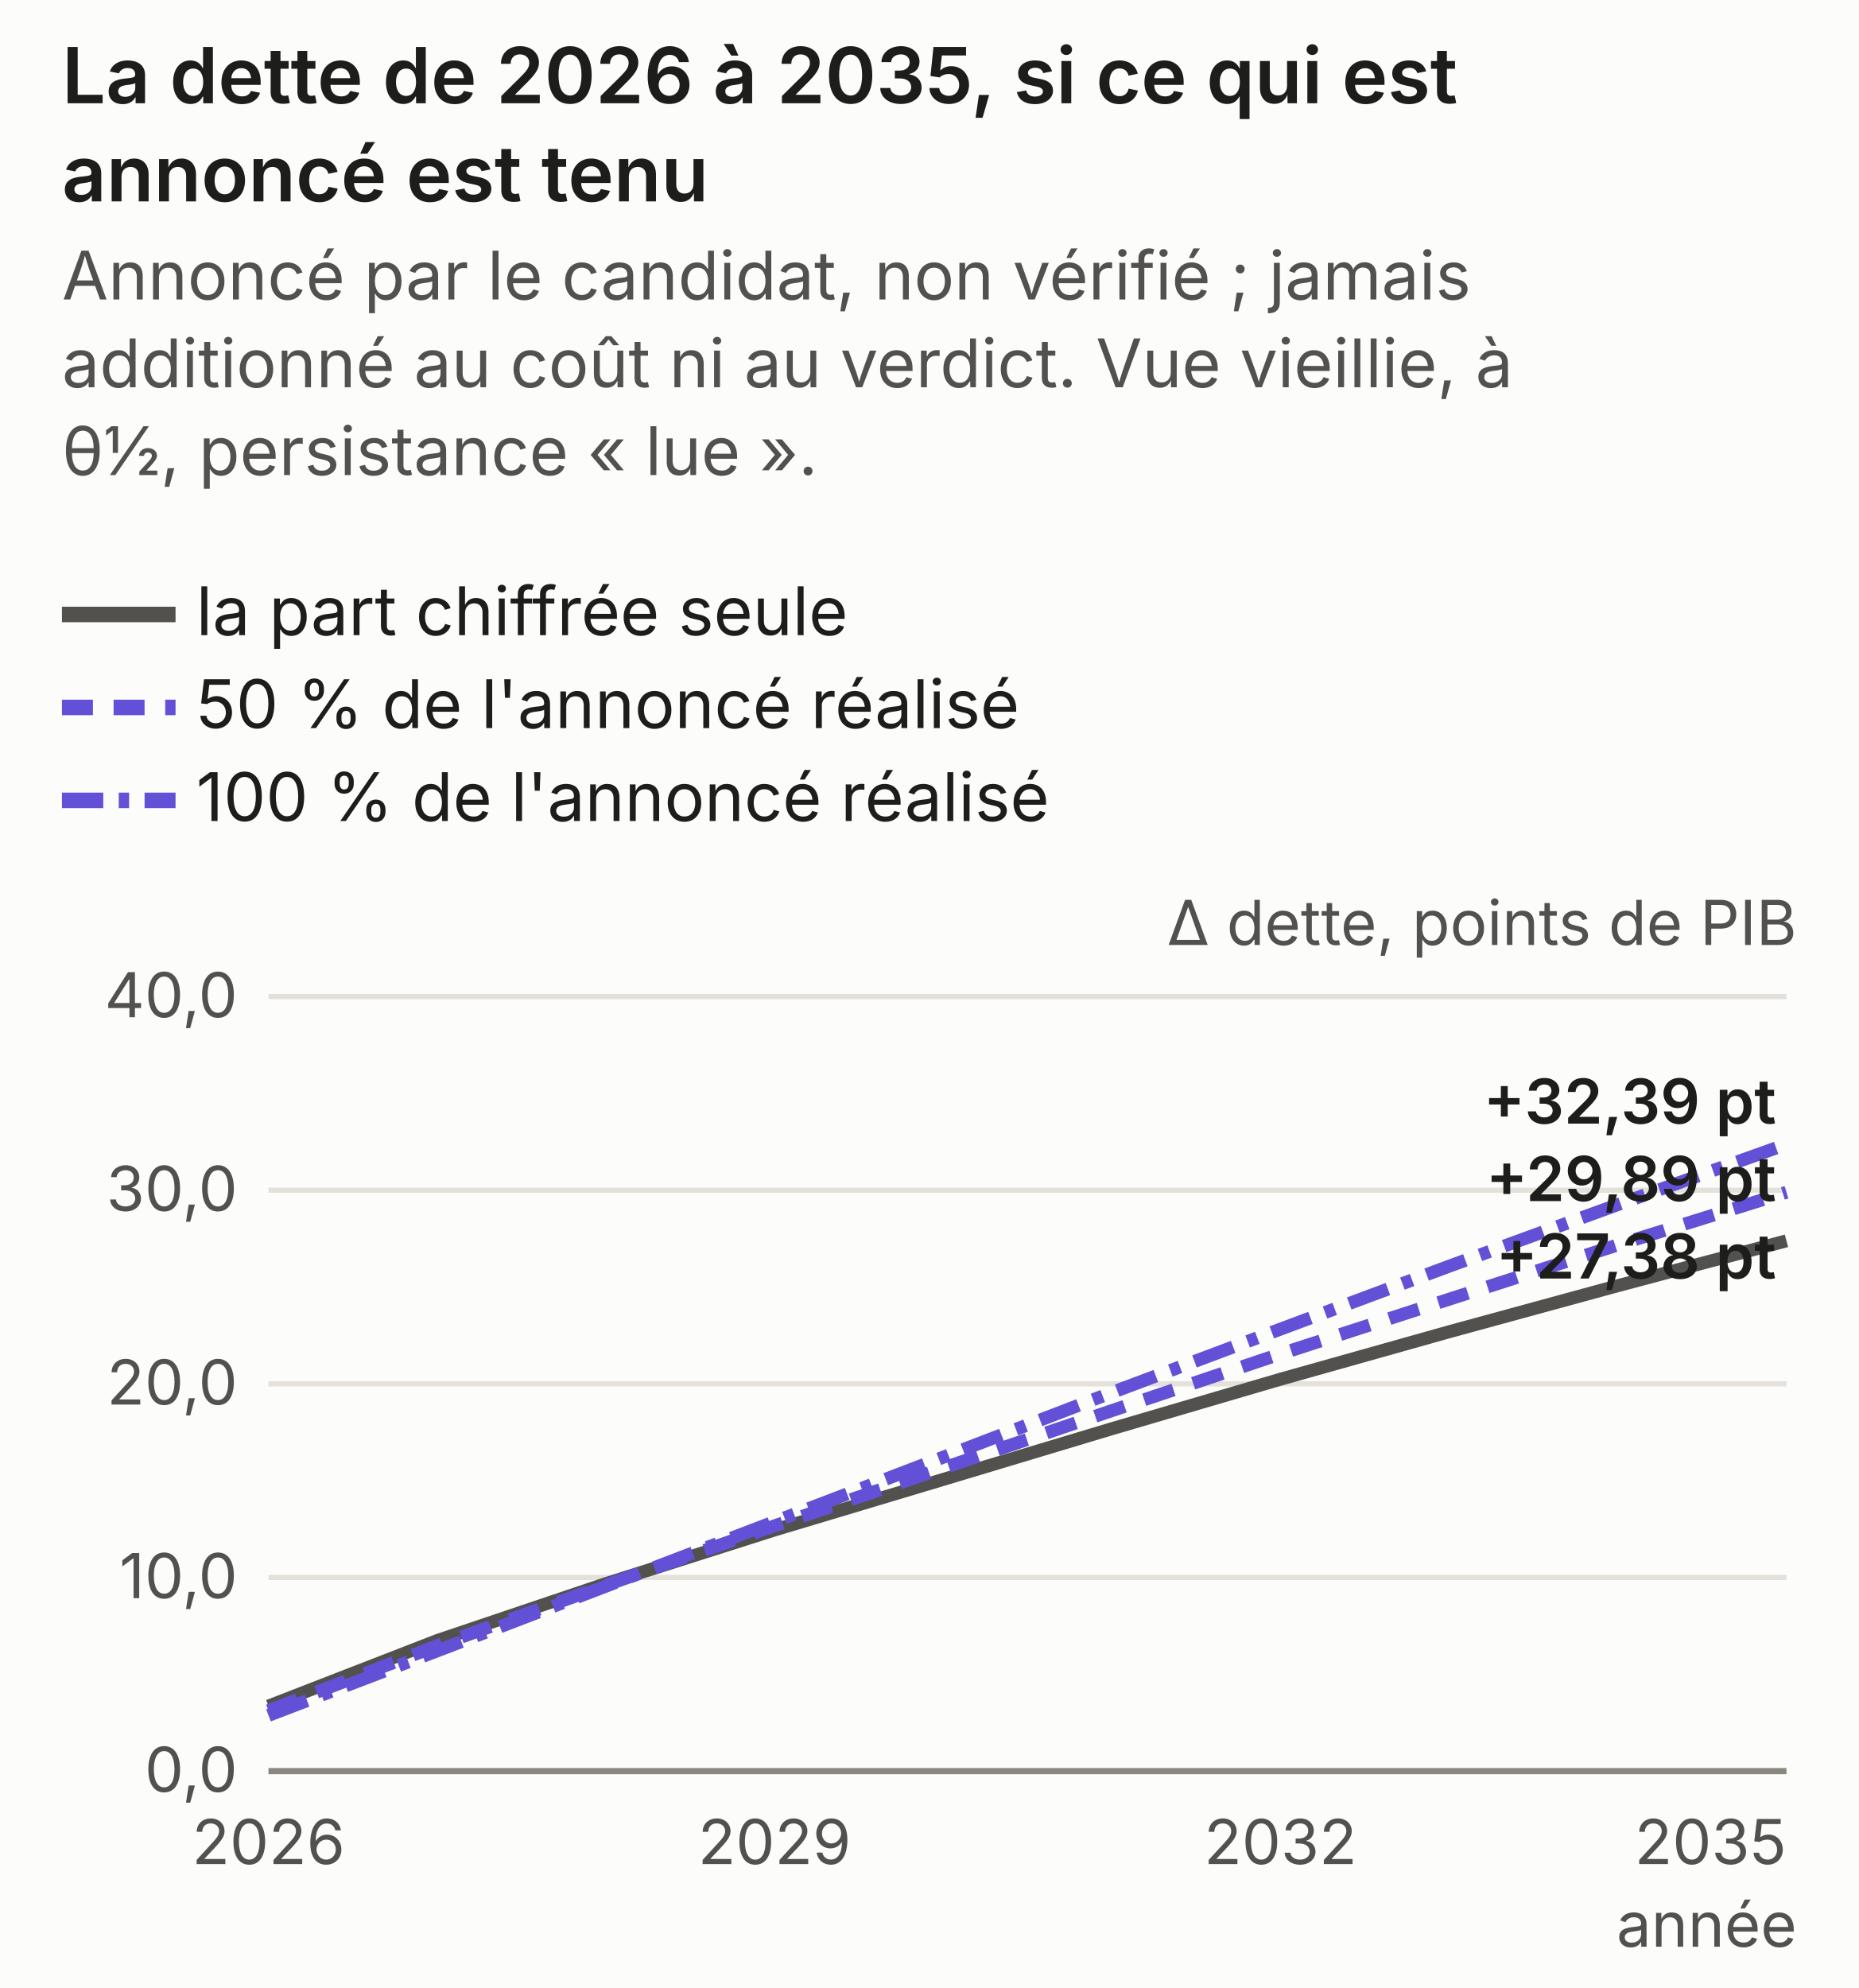
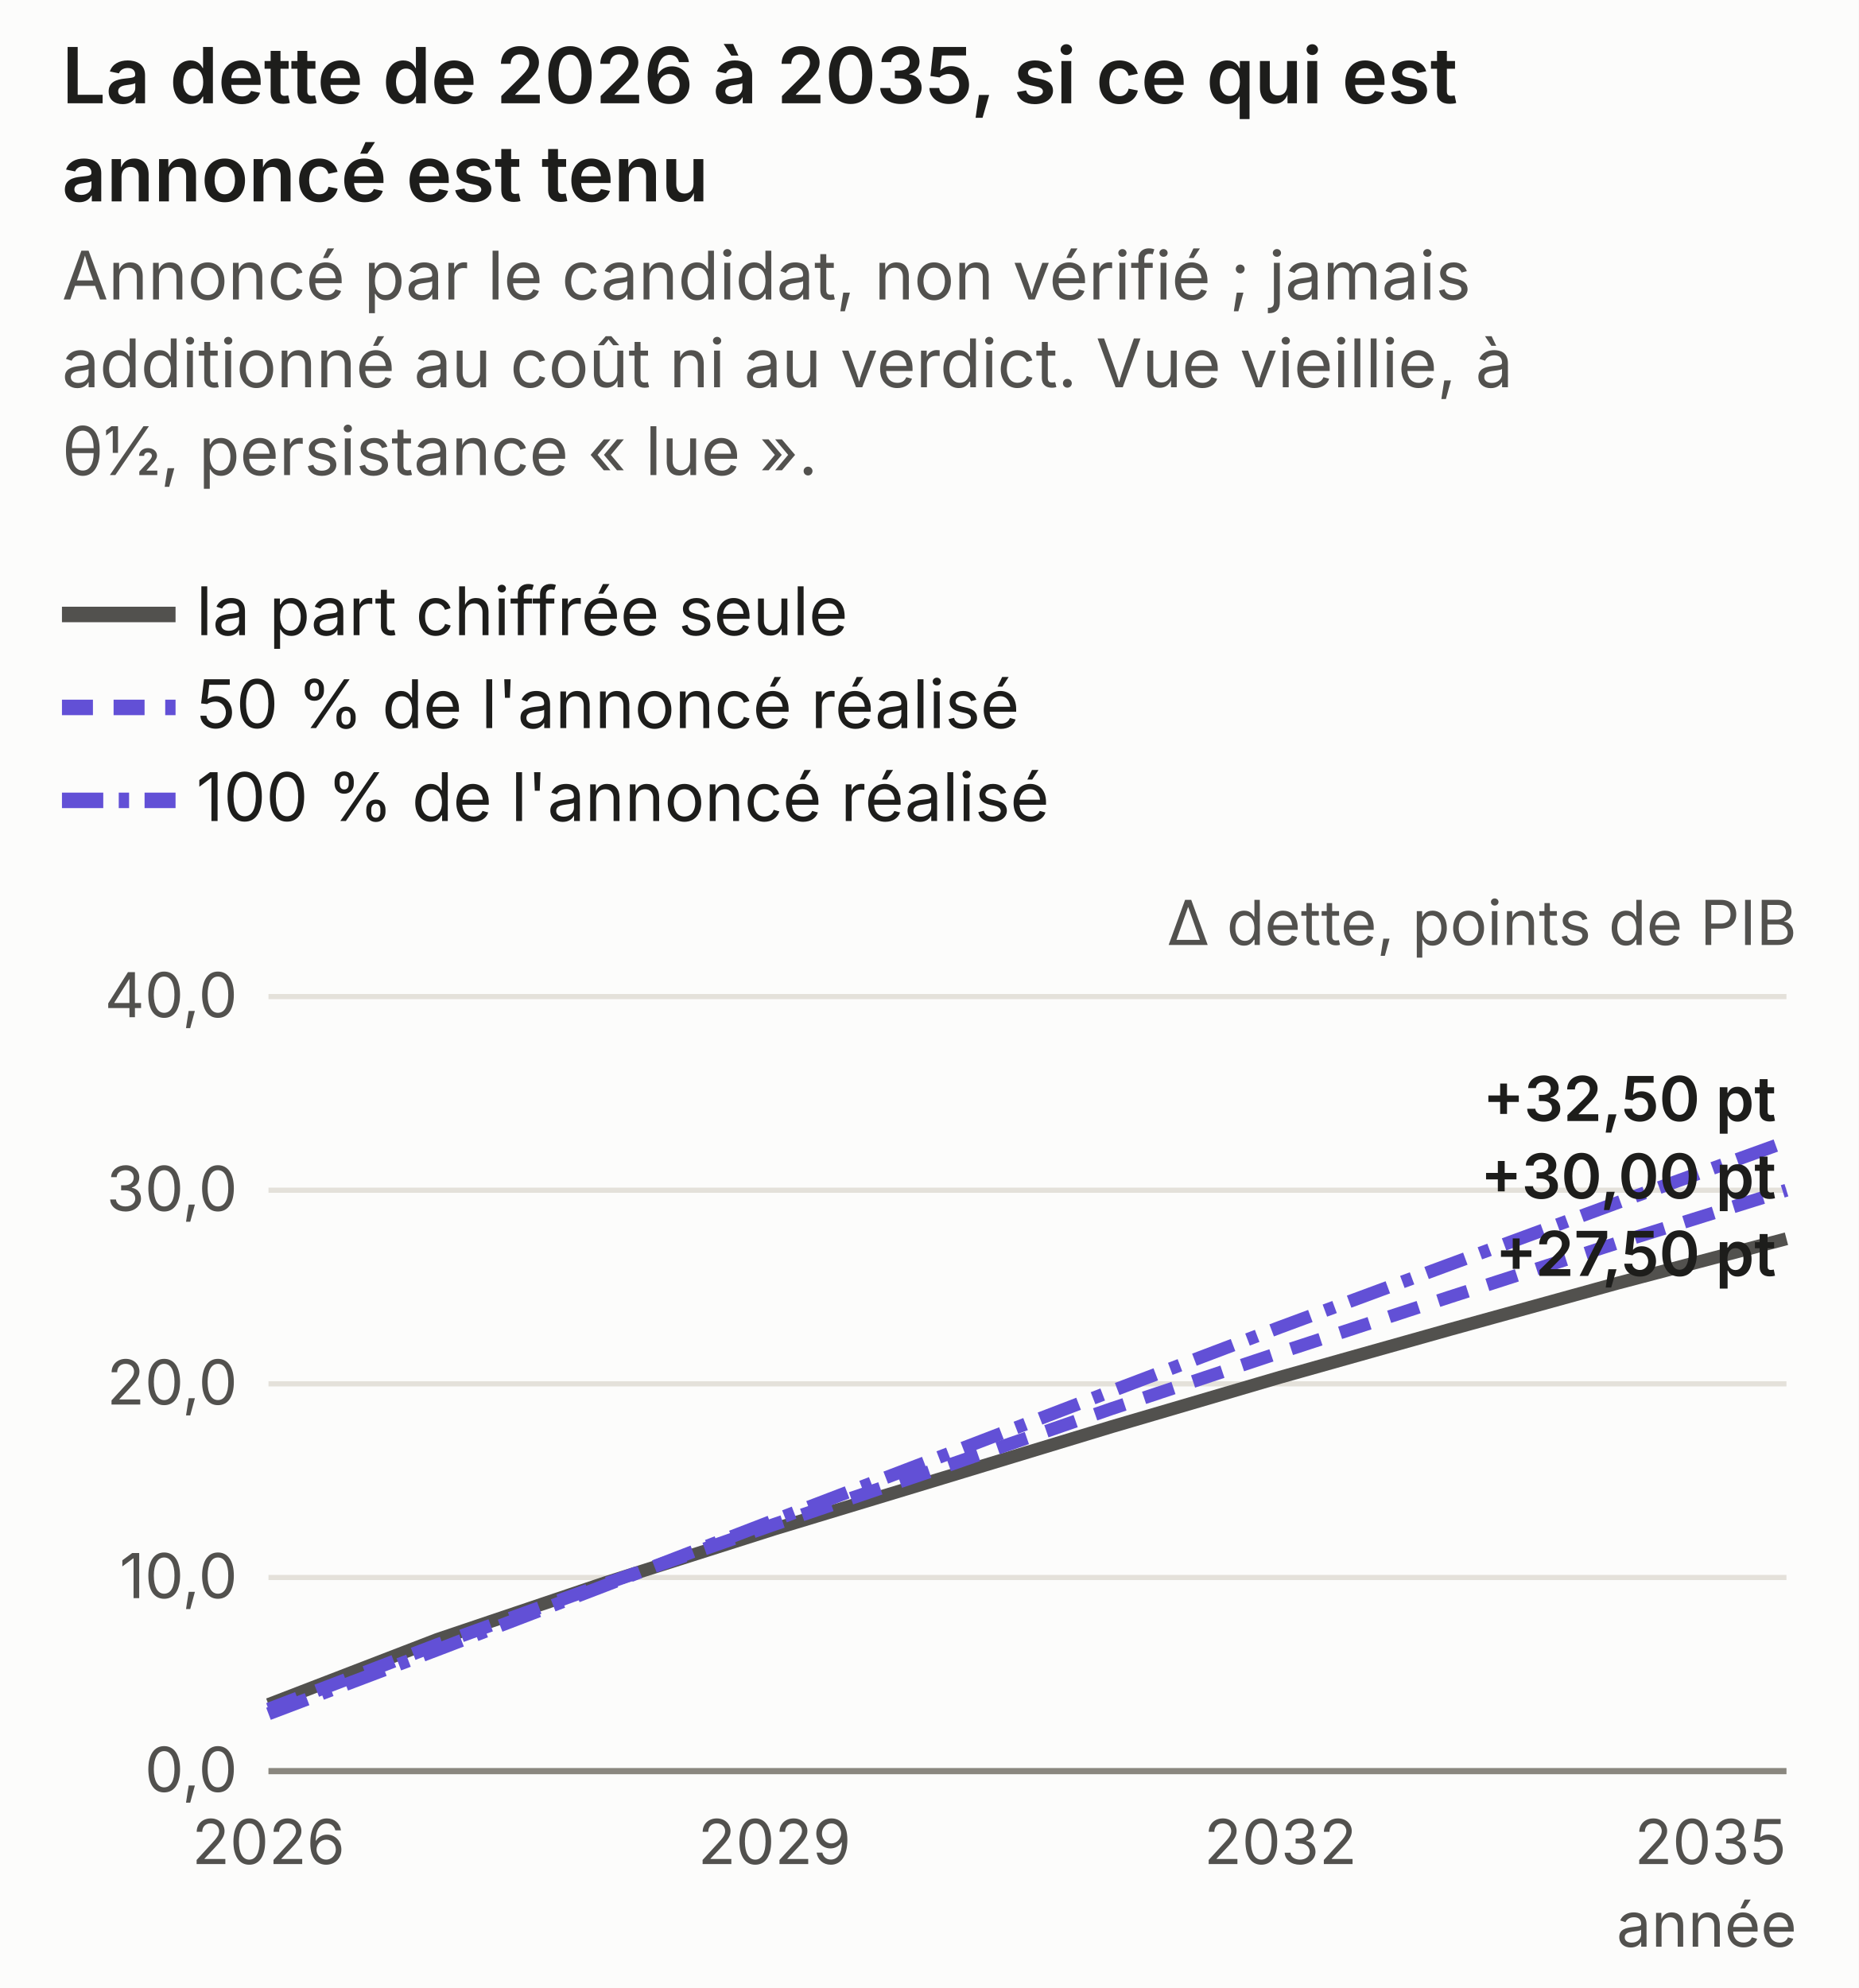
<svg xmlns="http://www.w3.org/2000/svg" viewBox="0 0 360 385" width="360" height="385" role="img" aria-labelledby="pres2027_melenchon_programme-annoncee-t pres2027_melenchon_programme-annoncee-d" font-size="13">
  <style>.g-fond{fill:#fcfcfb}.g-encre{fill:#1d1d1b}.g-doux{fill:#52514e}
.g-axe{stroke:#8a877f}.g-grille{stroke:#e4e1da}.g-zero{stroke:#52514e}
.g-s1{stroke:#2a78d6}.g-s2{stroke:#eb6834}.g-s3{stroke:#1baf7a}.g-s4{stroke:#6250d6}
.g-f1{fill:#2a78d6}.g-f2{fill:#eb6834}.g-f3{fill:#1baf7a}.g-f4{fill:#6250d6}
.g-bande{fill:#2a78d6;fill-opacity:.16}.g-plus{fill:#2a78d6}.g-moins{fill:#e34948}
.g-total{fill:#52514e}.g-lien{stroke:#8a877f}.g-sur{fill:#ffffff}
@media (prefers-color-scheme: dark){
.g-fond{fill:#1a1a19}.g-encre{fill:#ece9e2}.g-doux{fill:#c3c2b7}
.g-axe{stroke:#8f8b80}.g-grille{stroke:#33322f}.g-zero{stroke:#c3c2b7}
.g-s1{stroke:#3987e5}.g-s2{stroke:#d95926}.g-s3{stroke:#199e70}.g-s4{stroke:#9085e9}
.g-f1{fill:#3987e5}.g-f2{fill:#d95926}.g-f3{fill:#199e70}.g-f4{fill:#9085e9}
.g-bande{fill:#3987e5;fill-opacity:.24}.g-plus{fill:#3987e5}.g-moins{fill:#e66767}
.g-total{fill:#6b6862}.g-lien{stroke:#8f8b80}}
text{font-family:system-ui,-apple-system,"Segoe UI",sans-serif}</style>
  <rect class="g-fond" fill="#fcfcfb" x="0" y="0" width="360" height="385" />
  <text class="g-encre" fill="#1d1d1b" x="12" y="20" text-anchor="start" font-size="15" font-weight="600">La dette de 2026 à 2035, si ce qui est</text>
  <text class="g-encre" fill="#1d1d1b" x="12" y="39" text-anchor="start" font-size="15" font-weight="600">annoncé est tenu</text>
  <text class="g-doux" fill="#52514e" x="12" y="58" text-anchor="start">Annoncé par le candidat, non vérifié ; jamais</text>
  <text class="g-doux" fill="#52514e" x="12" y="75" text-anchor="start">additionné au coût ni au verdict. Vue vieillie, à</text>
  <text class="g-doux" fill="#52514e" x="12" y="92" text-anchor="start">θ½, persistance « lue ».</text>
  <line class="g-zero" stroke="#52514e" stroke-width="3" x1="12" y1="119" x2="34" y2="119" />
  <text class="g-encre" fill="#1d1d1b" x="38" y="123" text-anchor="start">la part chiffrée seule</text>
  <line class="g-s4" stroke="#6250d6" stroke-width="3" stroke-dasharray="6 4" x1="12" y1="137" x2="34" y2="137" />
  <text class="g-encre" fill="#1d1d1b" x="38" y="141" text-anchor="start">50 % de l'annoncé réalisé</text>
  <line class="g-s4" stroke="#6250d6" stroke-width="3" stroke-dasharray="8 3 2 3" x1="12" y1="155" x2="34" y2="155" />
  <text class="g-encre" fill="#1d1d1b" x="38" y="159" text-anchor="start">100 % de l'annoncé réalisé</text>
  <text class="g-doux" fill="#52514e" x="348" y="183" text-anchor="end" font-size="12">Δ dette, points de PIB</text>
  <line class="g-grille" stroke="#e4e1da" stroke-width="1" x1="52" y1="343" x2="346" y2="343" />
  <text class="g-doux" fill="#52514e" x="46" y="347" text-anchor="end" font-size="12">0,0</text>
  <line class="g-grille" stroke="#e4e1da" stroke-width="1" x1="52" y1="305.5" x2="346" y2="305.5" />
  <text class="g-doux" fill="#52514e" x="46" y="309.5" text-anchor="end" font-size="12">10,0</text>
  <line class="g-grille" stroke="#e4e1da" stroke-width="1" x1="52" y1="268" x2="346" y2="268" />
  <text class="g-doux" fill="#52514e" x="46" y="272" text-anchor="end" font-size="12">20,0</text>
  <line class="g-grille" stroke="#e4e1da" stroke-width="1" x1="52" y1="230.5" x2="346" y2="230.5" />
  <text class="g-doux" fill="#52514e" x="46" y="234.5" text-anchor="end" font-size="12">30,0</text>
  <line class="g-grille" stroke="#e4e1da" stroke-width="1" x1="52" y1="193" x2="346" y2="193" />
  <text class="g-doux" fill="#52514e" x="46" y="197" text-anchor="end" font-size="12">40,0</text>
  <line class="g-axe" stroke="#8a877f" stroke-width="1.2" x1="52" y1="343" x2="346" y2="343" />
-   <polyline class="g-zero" stroke="#52514e" fill="none" stroke-width="2.5" points="52,330.4 84.7,317.7 117.3,306.7 150,296.3 182.7,286.5 215.3,276.7 248,267.1 280.7,257.9 313.3,249 346,240.3" />
-   <polyline class="g-s4" stroke="#6250d6" fill="none" stroke-width="2.5" stroke-dasharray="6 4" points="52,331.3 84.7,318.7 117.3,307 150,295.5 182.7,284.3 215.3,273.2 248,262.2 280.7,251.6 313.3,241.1 346,230.9" />
-   <polyline class="g-s4" stroke="#6250d6" fill="none" stroke-width="2.5" stroke-dasharray="8 3 2 3" points="52,332.2 84.7,319.7 117.3,307.2 150,294.7 182.7,282.2 215.3,269.7 248,257.4 280.7,245.2 313.3,233.3 346,221.6" />
-   <text class="g-encre" fill="#1d1d1b" x="344" y="217.6" text-anchor="end" font-size="12" font-weight="600">+32,39 pt</text>
-   <text class="g-encre" fill="#1d1d1b" x="344" y="232.6" text-anchor="end" font-size="12" font-weight="600">+29,89 pt</text>
-   <text class="g-encre" fill="#1d1d1b" x="344" y="247.6" text-anchor="end" font-size="12" font-weight="600">+27,38 pt</text>
+   <polyline class="g-zero" stroke="#52514e" fill="none" stroke-width="2.5" points="52,330.1 84.7,317.5 117.3,306.5 150,296.1 182.7,286.2 215.3,276.3 248,266.7 280.7,257.5 313.3,248.5 346,239.9" />
+   <polyline class="g-s4" stroke="#6250d6" fill="none" stroke-width="2.5" stroke-dasharray="6 4" points="52,331 84.7,318.5 117.3,306.7 150,295.2 182.7,284.1 215.3,272.8 248,261.9 280.7,251.2 313.3,240.7 346,230.5" />
+   <polyline class="g-s4" stroke="#6250d6" fill="none" stroke-width="2.5" stroke-dasharray="8 3 2 3" points="52,331.9 84.7,319.5 117.3,307 150,294.4 182.7,281.9 215.3,269.4 248,257 280.7,244.9 313.3,232.9 346,221.1" />
+   <text class="g-encre" fill="#1d1d1b" x="344" y="217.1" text-anchor="end" font-size="12" font-weight="600">+32,50 pt</text>
+   <text class="g-encre" fill="#1d1d1b" x="344" y="232.1" text-anchor="end" font-size="12" font-weight="600">+30,00 pt</text>
+   <text class="g-encre" fill="#1d1d1b" x="344" y="247.1" text-anchor="end" font-size="12" font-weight="600">+27,50 pt</text>
  <text class="g-doux" fill="#52514e" x="52" y="361" text-anchor="middle" font-size="12">2026</text>
  <text class="g-doux" fill="#52514e" x="150" y="361" text-anchor="middle" font-size="12">2029</text>
  <text class="g-doux" fill="#52514e" x="248" y="361" text-anchor="middle" font-size="12">2032</text>
  <text class="g-doux" fill="#52514e" x="346" y="361" text-anchor="end" font-size="12">2035</text>
  <text class="g-doux" fill="#52514e" x="348" y="377" text-anchor="end" font-size="12">année</text>
</svg>
